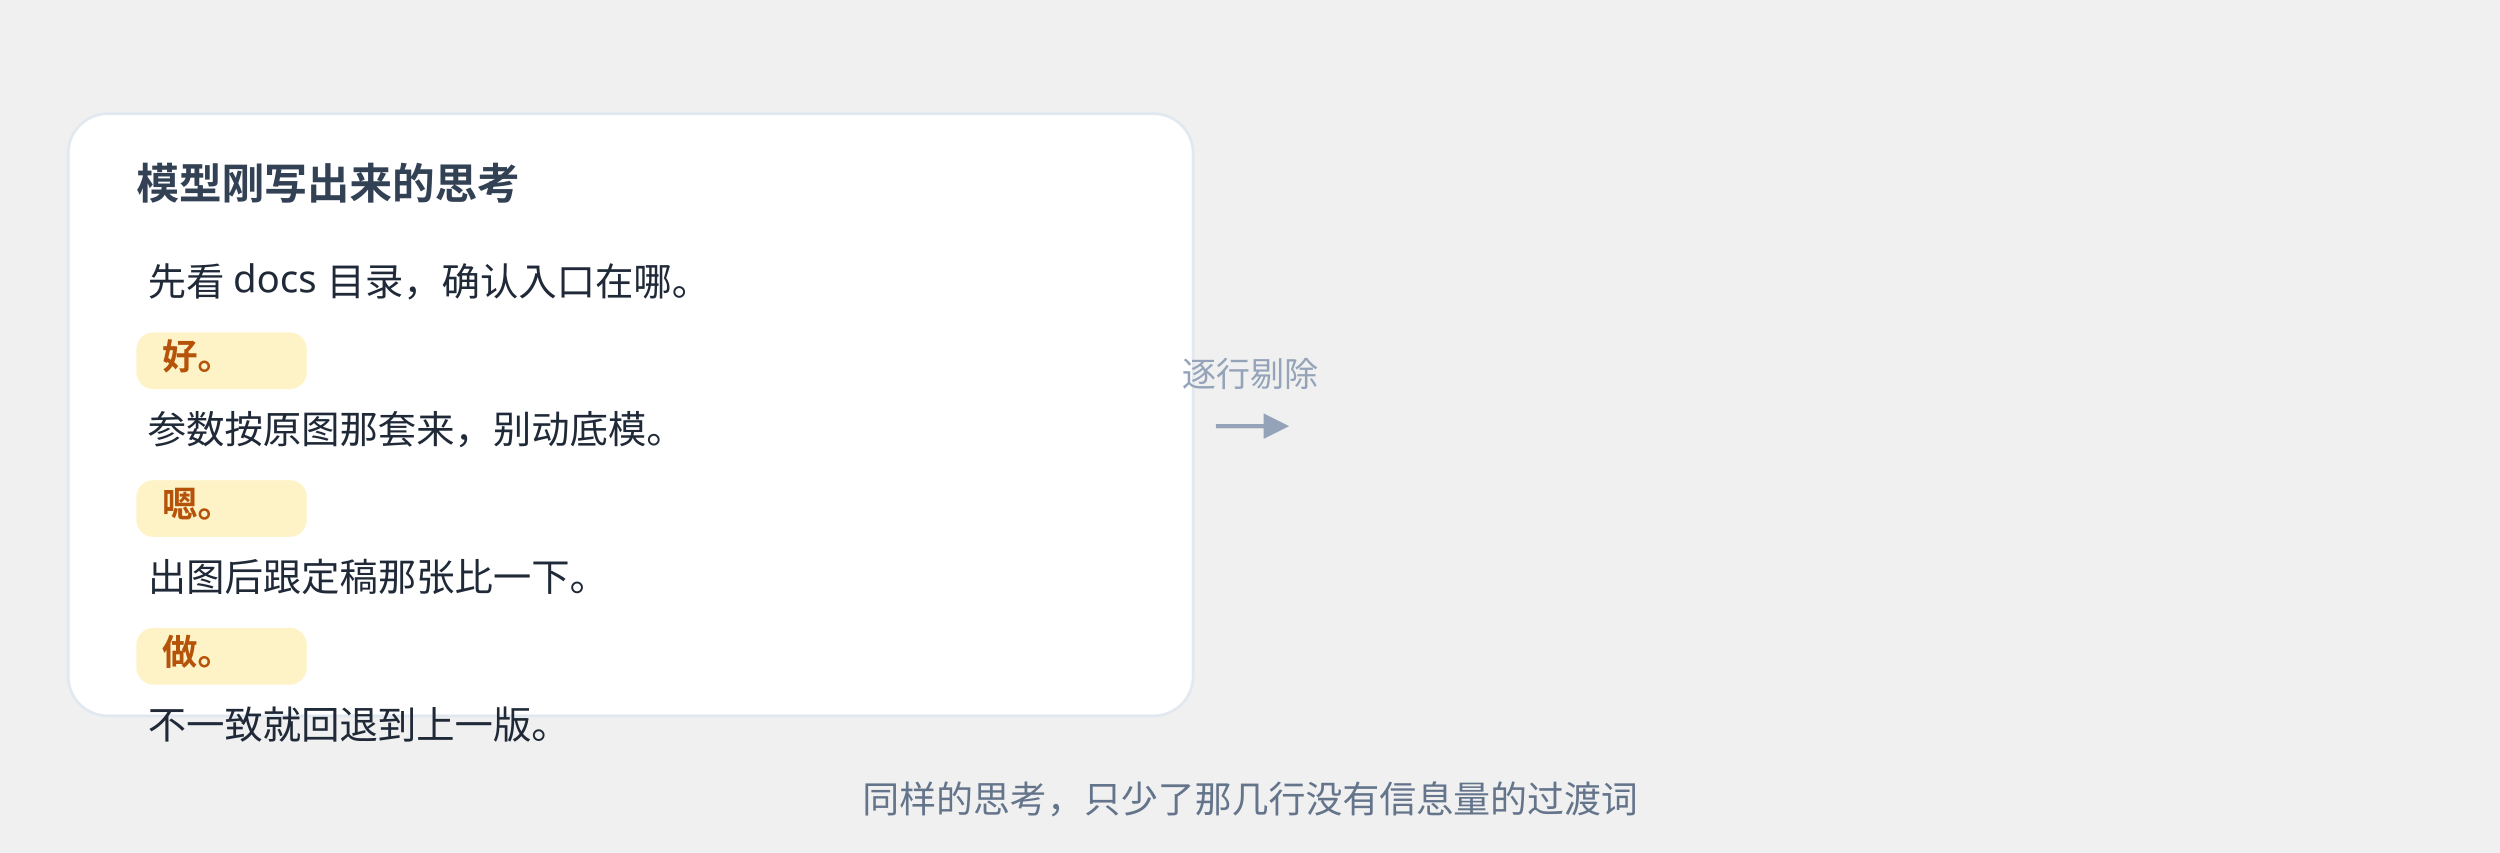
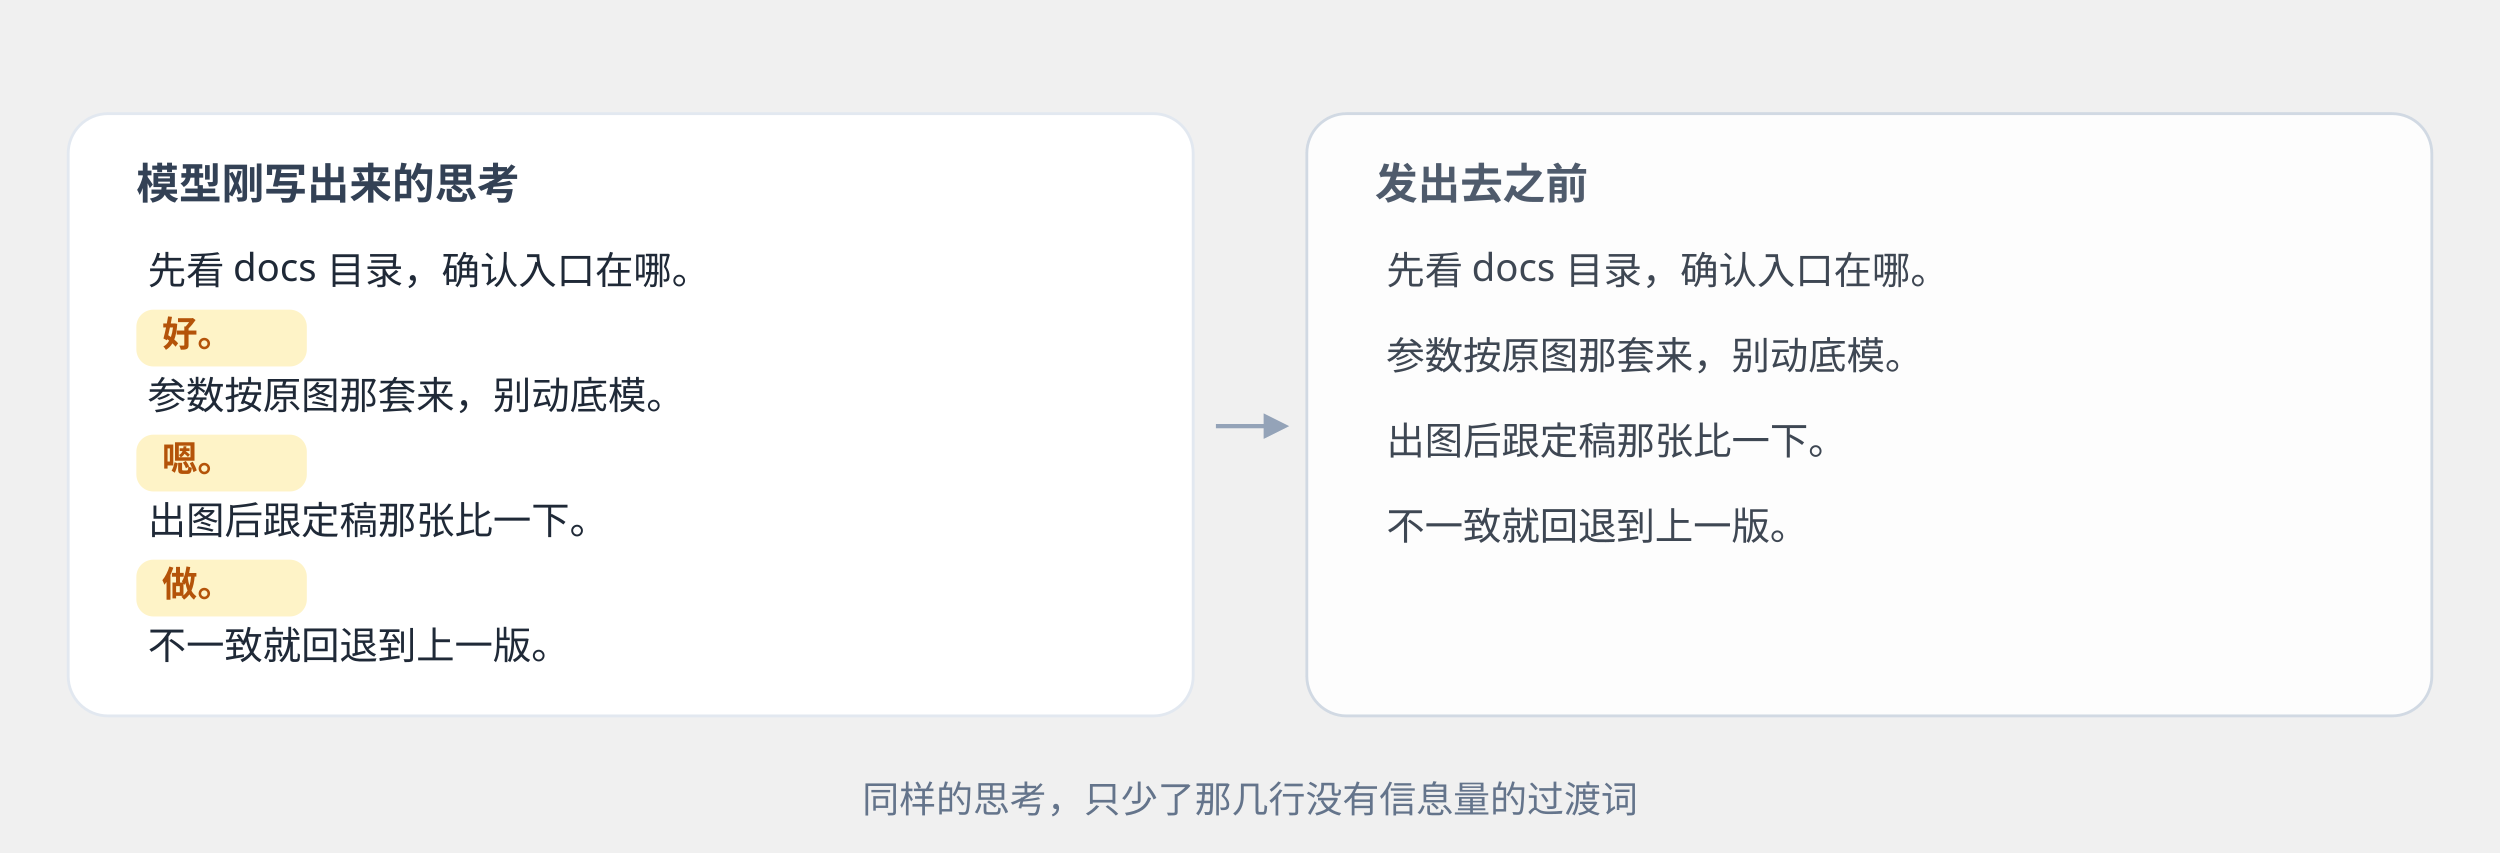
<svg xmlns="http://www.w3.org/2000/svg" viewBox="0 0 880 300" width="880" height="300" role="img" aria-label="同样的思考，只少了那几行没有信息量的过渡词">
  <style>
    text { font-family: 'PingFang SC','Hiragino Sans GB','Microsoft YaHei','Noto Sans SC',system-ui,sans-serif; }
    .h1 { font-size: 15px; font-weight: 700; fill: #334155; }
    .keep { font-size: 13.5px; fill: #1f2937; }
    .fill { font-size: 12.5px; fill: #b45309; font-weight: 600; }
    .cap { font-size: 13px; fill: #64748b; }
    .badge { font-size: 15px; font-weight: 700; fill: #047857; }
    .badgesub { font-size: 12px; fill: #059669; }
    .arrow { font-size: 12px; fill: #94a3b8; }
  </style>
  <defs>
    <marker id="ah" viewBox="0 0 10 10" refX="8" refY="5" markerWidth="6" markerHeight="6" orient="auto">
      <path d="M0,0 L10,5 L0,10 z" fill="#94a3b8" />
    </marker>
  </defs>
  <g>
    <rect x="24" y="40" width="396" height="212" rx="14" fill="#ffffff" stroke="#e2e8f0" />
    <text x="48" y="70" class="h1">模型刚写出来的思考</text>
-     <text x="52" y="104" class="keep">先看 docs 目录，确认入口在哪。</text>
+     <text x="52" y="100" class="keep">先看 docs 目录，确认入口在哪。<animate attributeName="y" values="100;100;100;100;100" keyTimes="0;0.30;0.42;0.94;1" dur="7s" repeatCount="indefinite" />
+     </text>
    <g>
-       <rect x="48" y="117" width="60" height="20" rx="6" fill="#fef3c7" />
-       <text x="57" y="130" class="fill">好。</text>
+       <rect x="48" y="109" width="60" height="20" rx="6" fill="#fef3c7" />
+       <text x="57" y="122" class="fill">好。</text>
      <animate attributeName="opacity" values="1;1;0;0;0;0;1" keyTimes="0;0.18;0.30;0.86;0.92;0.98;1" dur="7s" repeatCount="indefinite" />
    </g>
-     <text x="52" y="156" class="keep">参数按原图那套来，别动底模。</text>
+     <text x="52" y="144" class="keep">参数按原图那套来，别动底模。<animate attributeName="y" values="144;144;130;130;144" keyTimes="0;0.30;0.42;0.94;1" dur="7s" repeatCount="indefinite" />
+     </text>
    <g>
-       <rect x="48" y="169" width="60" height="20" rx="6" fill="#fef3c7" />
-       <text x="57" y="182" class="fill">嗯。</text>
+       <rect x="48" y="153" width="60" height="20" rx="6" fill="#fef3c7" />
+       <text x="57" y="166" class="fill">嗯。</text>
      <animate attributeName="opacity" values="1;1;0;0;0;0;1" keyTimes="0;0.18;0.30;0.86;0.92;0.98;1" dur="7s" repeatCount="indefinite" />
    </g>
-     <text x="52" y="208" class="keep">出图后跟定稿那张比一下。</text>
+     <text x="52" y="188" class="keep">出图后跟定稿那张比一下。<animate attributeName="y" values="188;188;160;160;188" keyTimes="0;0.30;0.42;0.94;1" dur="7s" repeatCount="indefinite" />
+     </text>
    <g>
-       <rect x="48" y="221" width="60" height="20" rx="6" fill="#fef3c7" />
-       <text x="57" y="234" class="fill">做。</text>
+       <rect x="48" y="197" width="60" height="20" rx="6" fill="#fef3c7" />
+       <text x="57" y="210" class="fill">做。</text>
      <animate attributeName="opacity" values="1;1;0;0;0;0;1" keyTimes="0;0.18;0.30;0.86;0.92;0.98;1" dur="7s" repeatCount="indefinite" />
    </g>
-     <text x="52" y="260" class="keep">不一致就回退到上一版。</text>
+     <text x="52" y="232" class="keep">不一致就回退到上一版。<animate attributeName="y" values="232;232;190;190;232" keyTimes="0;0.30;0.42;0.94;1" dur="7s" repeatCount="indefinite" />
+     </text>
    <animate attributeName="opacity" values="1;1;1;0.45;0.45;1" keyTimes="0;0.30;0.42;0.86;0.94;1" dur="7s" repeatCount="indefinite" />
  </g>
  <g>
    <line x1="428" y1="150" x2="452" y2="150" stroke="#94a3b8" stroke-width="1.5" marker-end="url(#ah)" />
-     <text x="440" y="136" class="arrow" text-anchor="middle">逐行剔除</text>
  </g>
-   <g opacity="0">
+   <g opacity="0.85">
    <rect x="460" y="40" width="396" height="212" rx="14" fill="#ffffff" stroke="#cbd5e1" />
    <text x="484" y="70" class="h1">发出去之前</text>
-     <text x="488" y="104" class="keep">先看 docs 目录，确认入口在哪。</text>
-     <text x="488" y="156" class="keep">参数按原图那套来，别动底模。</text>
-     <text x="488" y="208" class="keep">出图后跟定稿那张比一下。</text>
-     <text x="488" y="260" class="keep">不一致就回退到上一版。</text>
+     <text x="488" y="100" class="keep">先看 docs 目录，确认入口在哪。</text>
+     <text x="488" y="130" class="keep">参数按原图那套来，别动底模。</text>
+     <text x="488" y="160" class="keep">出图后跟定稿那张比一下。</text>
+     <text x="488" y="190" class="keep">不一致就回退到上一版。</text>
    <g opacity="0">
-       <rect x="484" y="206" width="118" height="26" rx="13" fill="#ecfdf5" stroke="#a7f3d0" />
-       <text x="498" y="224" class="badge">保留 92%</text>
-       <text x="484" y="246" class="badgesub">扔掉的 8% 全是「好。/嗯。」</text>
+       <rect x="484" y="204" width="118" height="26" rx="13" fill="#ecfdf5" stroke="#a7f3d0" />
+       <text x="498" y="221" class="badge">保留 92%</text>
+       <text x="484" y="242" class="badgesub">扔掉的 8% 全是「好。/嗯。」</text>
      <animate attributeName="opacity" values="0;0;1;1;0" keyTimes="0;0.46;0.54;0.90;1" dur="7s" repeatCount="indefinite" />
    </g>
-     <animate attributeName="opacity" values="0;0;1;1;0" keyTimes="0;0.30;0.42;0.90;1" dur="7s" repeatCount="indefinite" />
+     <animate attributeName="opacity" values="0.85;0.85;1;1;0.85" keyTimes="0;0.30;0.42;0.90;1" dur="7s" repeatCount="indefinite" />
  </g>
  <text x="440" y="286" class="cap" text-anchor="middle">同样的思考，只少了那几行没有信息量的过渡词</text>
</svg>
